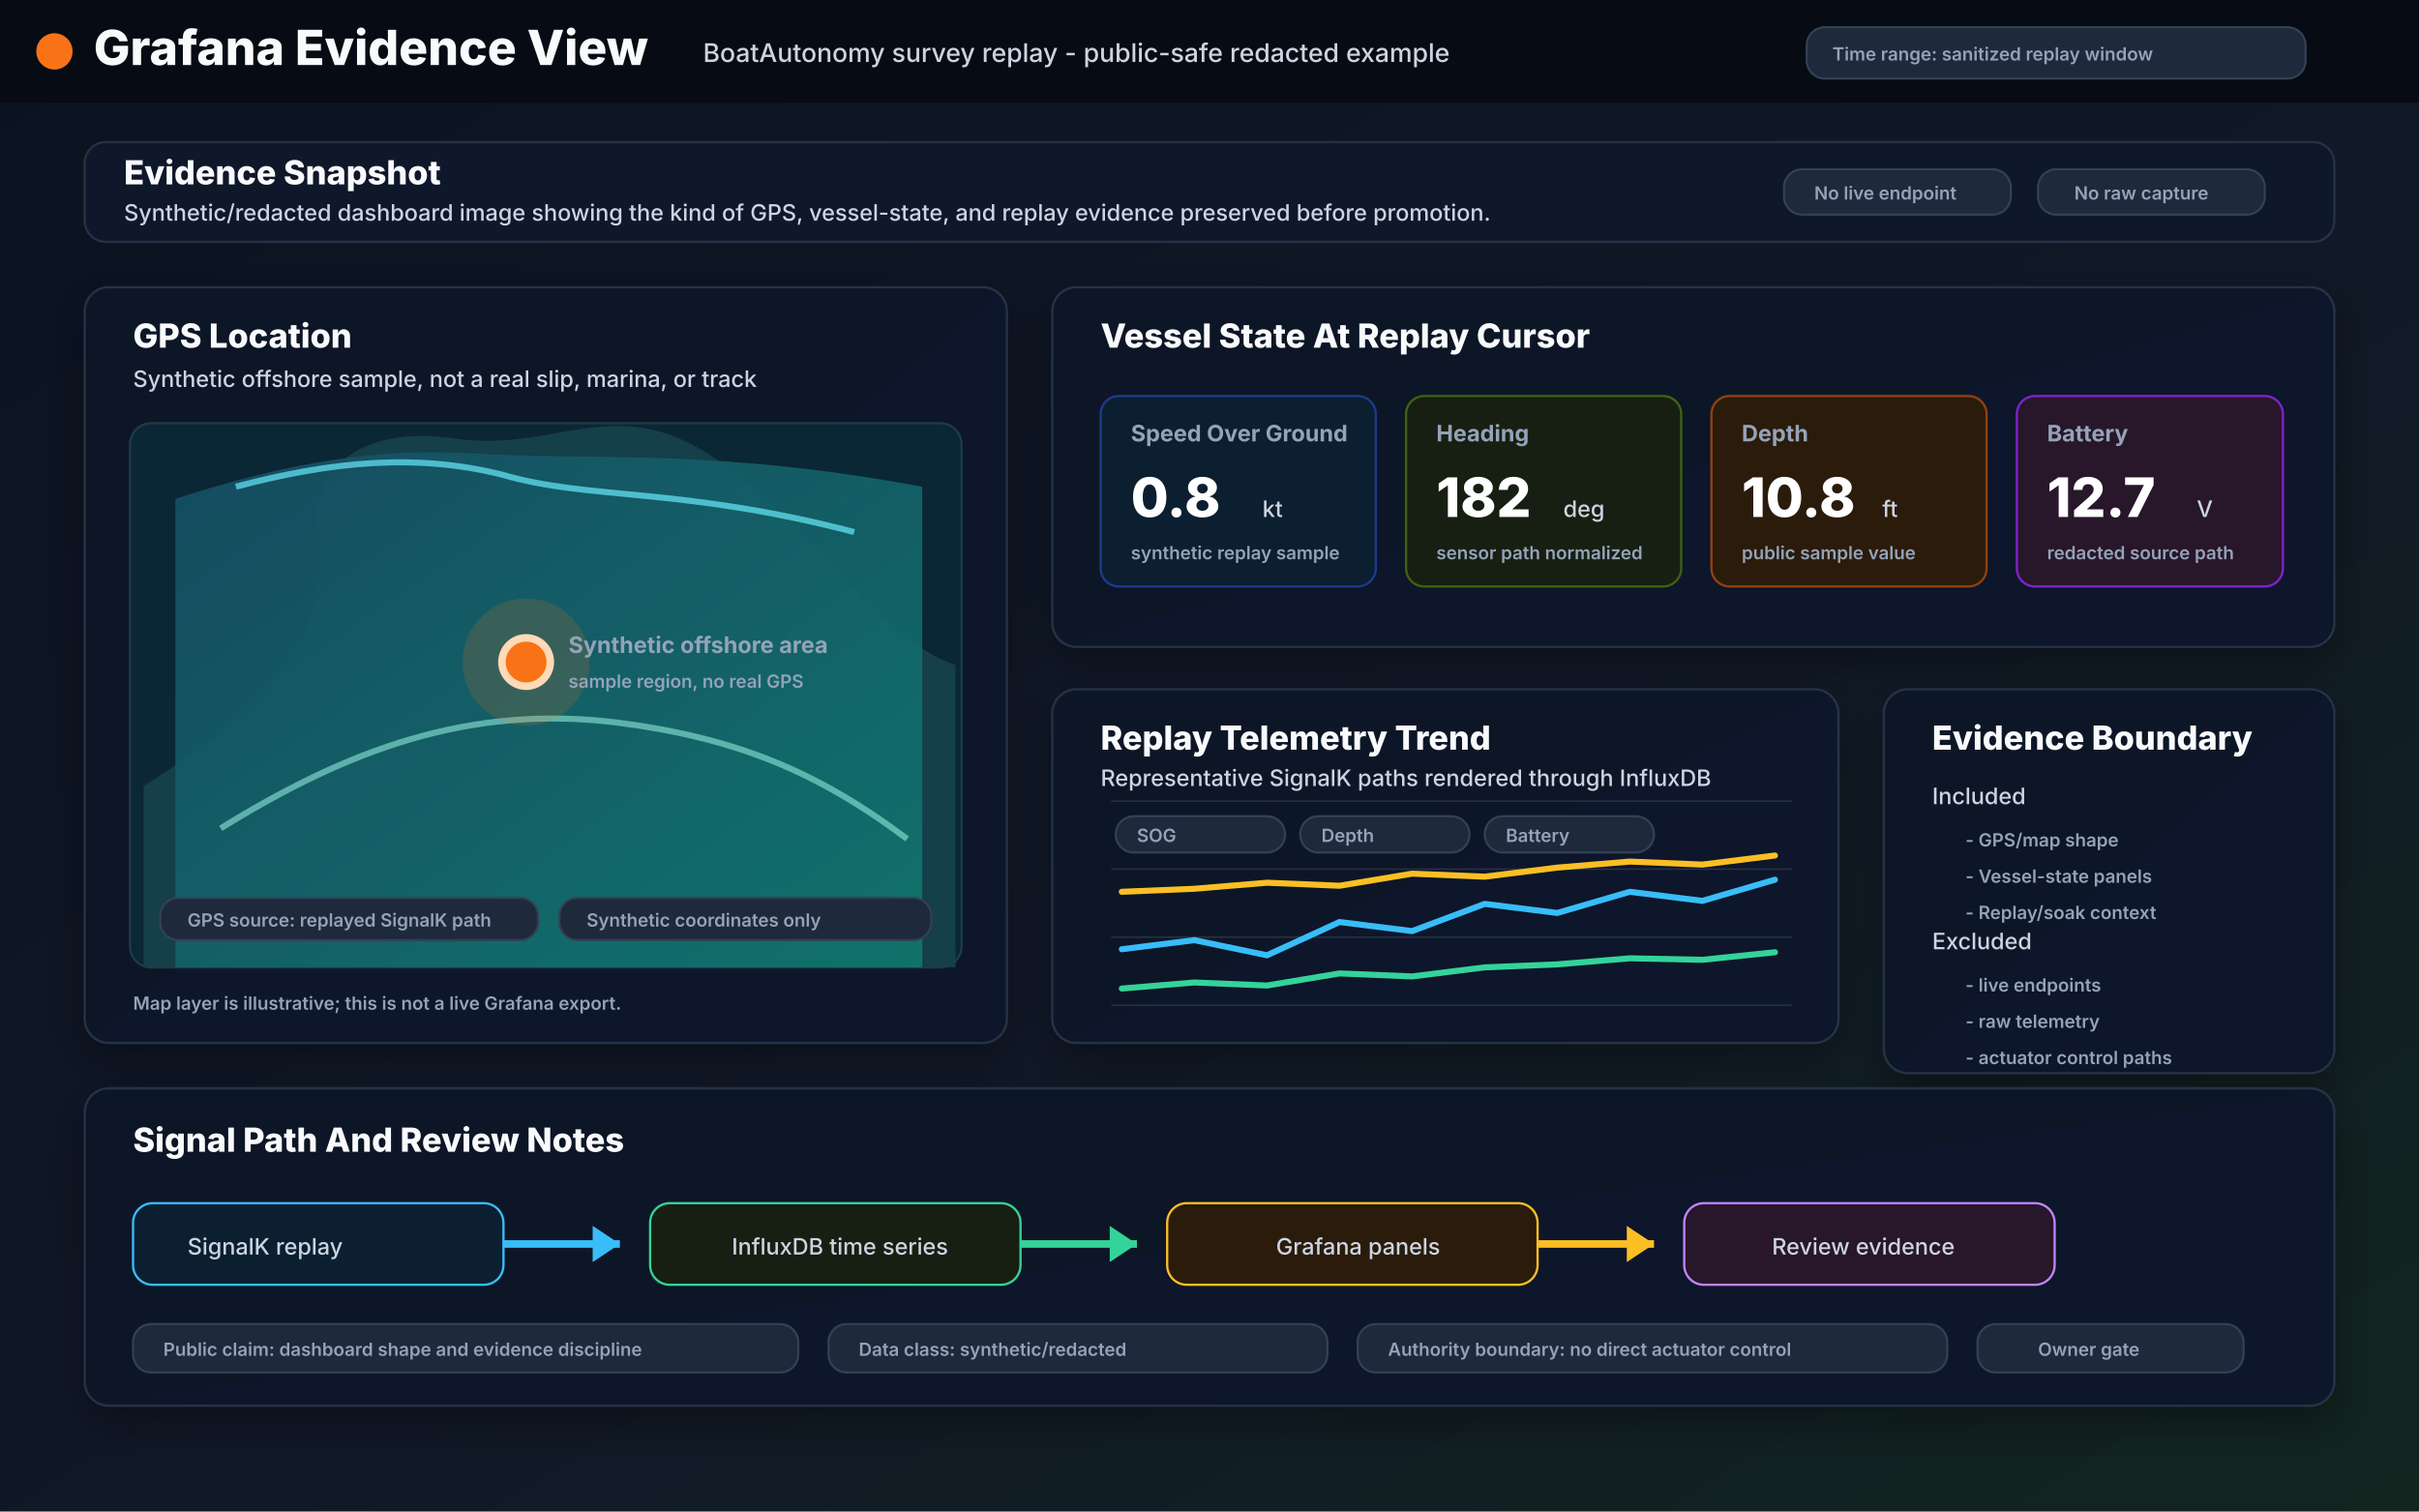
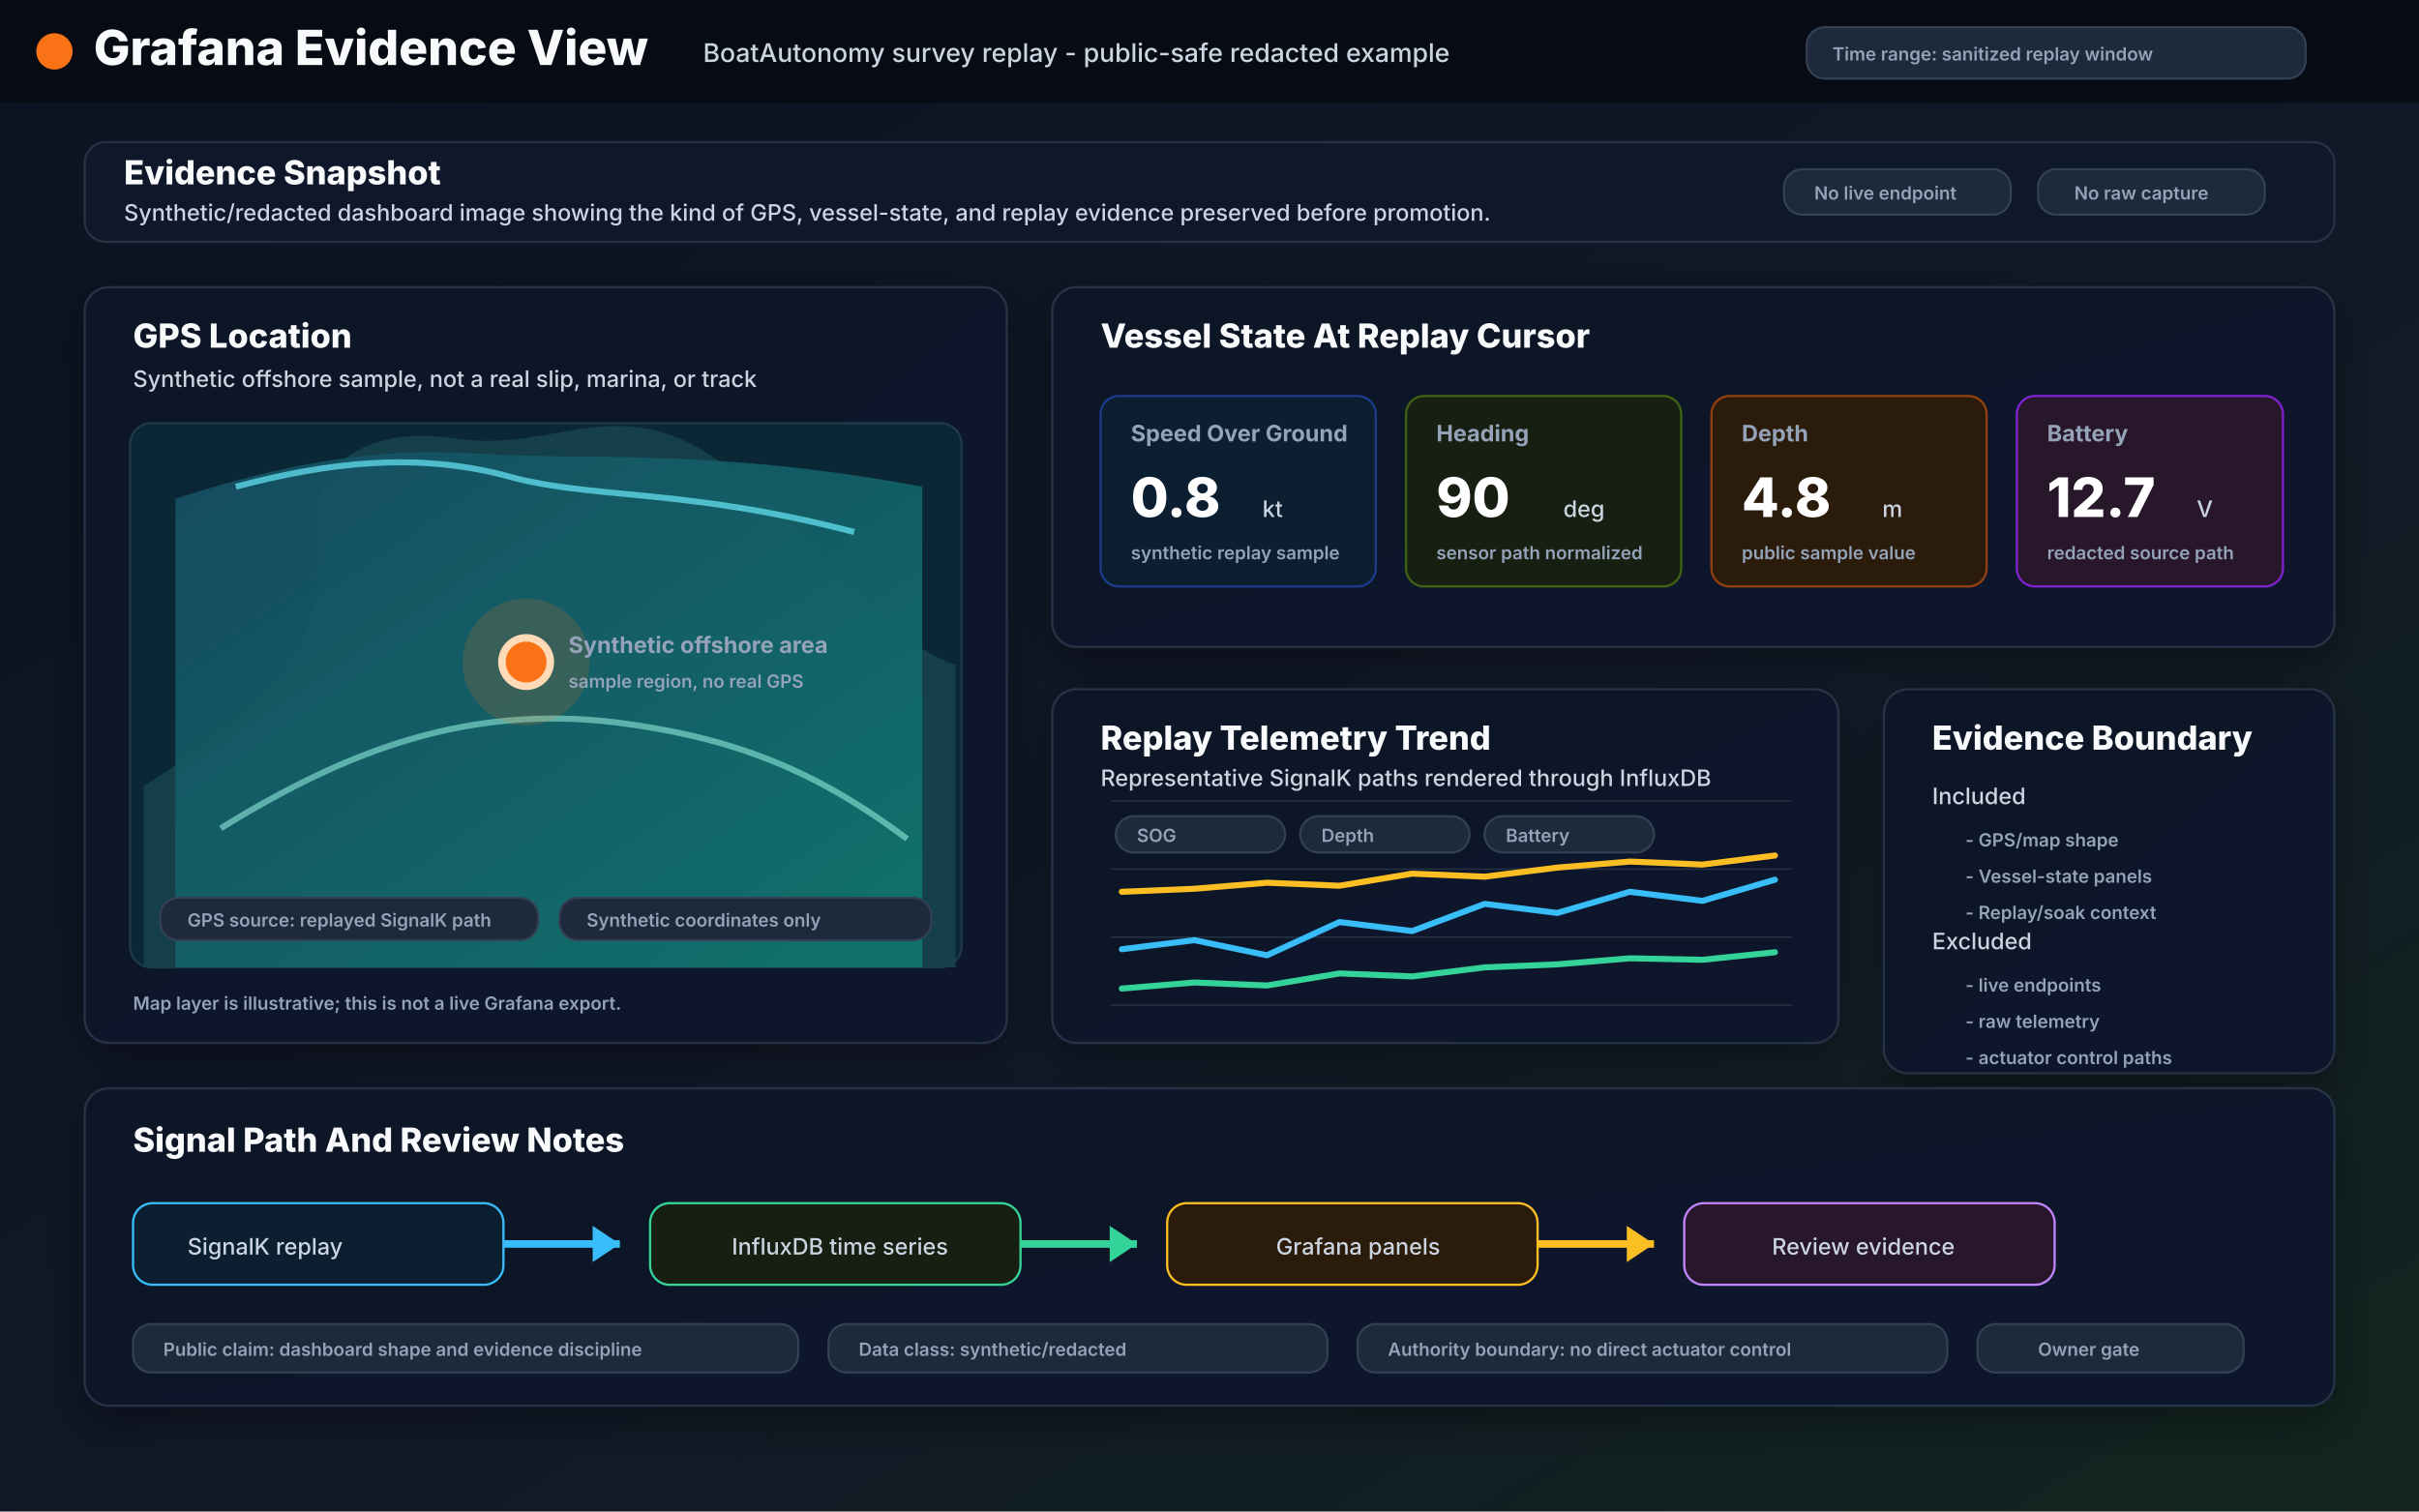
<svg xmlns="http://www.w3.org/2000/svg" width="1600" height="1000" viewBox="0 0 1600 1000" role="img" aria-labelledby="title desc">
  <defs>
    <linearGradient id="page" x1="0" y1="0" x2="1" y2="1">
      <stop offset="0" stop-color="#0b1220" />
      <stop offset="0.55" stop-color="#111827" />
      <stop offset="1" stop-color="#12251f" />
    </linearGradient>
    <linearGradient id="panel" x1="0" y1="0" x2="1" y2="1">
      <stop offset="0" stop-color="#111827" />
      <stop offset="1" stop-color="#0f172a" />
    </linearGradient>
    <linearGradient id="bay" x1="0" y1="0" x2="1" y2="1">
      <stop offset="0" stop-color="#164e63" />
      <stop offset="1" stop-color="#0f766e" />
    </linearGradient>
    <filter id="shadow" x="-20%" y="-20%" width="140%" height="140%">
      <feDropShadow dx="0" dy="10" stdDeviation="14" flood-color="#000000" flood-opacity="0.35" />
    </filter>
    <style>
      .title { font: 800 32px -apple-system, BlinkMacSystemFont, "Segoe UI", sans-serif; fill: #f8fafc; letter-spacing: 0; }
      .subtitle { font: 500 17px -apple-system, BlinkMacSystemFont, "Segoe UI", sans-serif; fill: #cbd5e1; letter-spacing: 0; }
      .panel-title { font: 800 22px -apple-system, BlinkMacSystemFont, "Segoe UI", sans-serif; fill: #f8fafc; letter-spacing: 0; }
      .label { font: 700 15px -apple-system, BlinkMacSystemFont, "Segoe UI", sans-serif; fill: #94a3b8; letter-spacing: 0; }
      .value { font: 800 36px -apple-system, BlinkMacSystemFont, "Segoe UI", sans-serif; fill: #ffffff; letter-spacing: 0; }
      .small { font: 500 15px -apple-system, BlinkMacSystemFont, "Segoe UI", sans-serif; fill: #cbd5e1; letter-spacing: 0; }
      .tiny { font: 600 12px -apple-system, BlinkMacSystemFont, "Segoe UI", sans-serif; fill: #94a3b8; letter-spacing: 0; }
      .chip { fill: #1e293b; stroke: #334155; stroke-width: 1.4; rx: 12; }
      .panel { fill: url(#panel); stroke: #263244; stroke-width: 1.5; rx: 16; filter: url(#shadow); }
      .grid { stroke: #263244; stroke-width: 1; }
      .line-a { fill: none; stroke: #38bdf8; stroke-width: 4; stroke-linecap: round; stroke-linejoin: round; }
      .line-b { fill: none; stroke: #fbbf24; stroke-width: 4; stroke-linecap: round; stroke-linejoin: round; }
      .line-c { fill: none; stroke: #34d399; stroke-width: 4; stroke-linecap: round; stroke-linejoin: round; }
    </style>
  </defs>
  <rect width="1600" height="1000" fill="url(#page)" />
  <rect x="0" y="0" width="1600" height="68" fill="#070b13" />
  <circle cx="36" cy="34" r="12" fill="#f97316" />
  <text x="62" y="43" class="title">Grafana Evidence View</text>
  <text x="465" y="41" class="subtitle">BoatAutonomy survey replay - public-safe redacted example</text>
  <rect x="1195" y="18" width="330" height="34" class="chip" />
  <text x="1212" y="40" class="tiny">Time range: sanitized replay window</text>
  <rect x="56" y="94" width="1488" height="66" rx="14" fill="#0f172a" stroke="#263244" stroke-width="1.5" />
  <text x="82" y="122" class="panel-title">Evidence Snapshot</text>
  <text x="82" y="146" class="small">Synthetic/redacted dashboard image showing the kind of GPS, vessel-state, and replay evidence preserved before promotion.</text>
  <rect x="1180" y="112" width="150" height="30" class="chip" />
  <text x="1200" y="132" class="tiny">No live endpoint</text>
  <rect x="1348" y="112" width="150" height="30" class="chip" />
  <text x="1372" y="132" class="tiny">No raw capture</text>
  <rect x="56" y="190" width="610" height="500" class="panel" />
  <text x="88" y="230" class="panel-title">GPS Location</text>
  <text x="88" y="256" class="small">Synthetic offshore sample, not a real slip, marina, or track</text>
  <rect x="86" y="280" width="550" height="360" rx="14" fill="#0b2635" stroke="#1e3a4a" stroke-width="1.5" />
  <path d="M95 520 C175 470 220 425 210 350 C206 305 245 282 300 290 C365 300 405 260 468 300 C540 346 575 420 632 440 L632 640 L95 640 Z" fill="#153f49" />
  <path d="M116 330 C190 306 250 296 314 300 C390 305 470 296 610 322 L610 640 L116 640 Z" fill="url(#bay)" opacity="0.92" />
  <path d="M156 322 C220 305 276 300 332 314 C390 331 450 322 565 352" stroke="#67e8f9" stroke-width="4" fill="none" opacity="0.7" />
  <path d="M146 548 C230 496 310 466 408 478 C486 488 540 510 600 555" stroke="#99f6e4" stroke-width="4" fill="none" opacity="0.55" />
  <circle cx="348" cy="438" r="16" fill="#f97316" stroke="#ffedd5" stroke-width="5" />
  <circle cx="348" cy="438" r="42" fill="#f97316" opacity="0.16" />
  <text x="376" y="432" class="label" fill="#e2e8f0">Synthetic offshore area</text>
  <text x="376" y="455" class="tiny">sample region, no real GPS</text>
  <rect x="106" y="594" width="250" height="28" class="chip" />
  <text x="124" y="613" class="tiny">GPS source: replayed SignalK path</text>
  <rect x="370" y="594" width="246" height="28" class="chip" />
  <text x="388" y="613" class="tiny">Synthetic coordinates only</text>
  <text x="88" y="668" class="tiny">Map layer is illustrative; this is not a live Grafana export.</text>
  <rect x="696" y="190" width="848" height="238" class="panel" />
  <text x="728" y="230" class="panel-title">Vessel State At Replay Cursor</text>
  <g>
    <rect x="728" y="262" width="182" height="126" rx="12" fill="#0b1f31" stroke="#1e3a8a" stroke-width="1.5" />
    <text x="748" y="292" class="label">Speed Over Ground</text>
    <text x="748" y="342" class="value">0.8</text>
    <text x="835" y="342" class="small">kt</text>
    <text x="748" y="370" class="tiny">synthetic replay sample</text>
  </g>
  <g>
    <rect x="930" y="262" width="182" height="126" rx="12" fill="#171f12" stroke="#3f6212" stroke-width="1.5" />
    <text x="950" y="292" class="label">Heading</text>
-     <text x="950" y="342" class="value">182</text>
+     <text x="950" y="342" class="value">90</text>
    <text x="1034" y="342" class="small">deg</text>
    <text x="950" y="370" class="tiny">sensor path normalized</text>
  </g>
  <g>
    <rect x="1132" y="262" width="182" height="126" rx="12" fill="#2a1b0b" stroke="#92400e" stroke-width="1.5" />
    <text x="1152" y="292" class="label">Depth</text>
-     <text x="1152" y="342" class="value">10.8</text>
-     <text x="1245" y="342" class="small">ft</text>
+     <text x="1152" y="342" class="value">4.8</text>
+     <text x="1245" y="342" class="small">m</text>
    <text x="1152" y="370" class="tiny">public sample value</text>
  </g>
  <g>
    <rect x="1334" y="262" width="176" height="126" rx="12" fill="#28162a" stroke="#7e22ce" stroke-width="1.5" />
    <text x="1354" y="292" class="label">Battery</text>
    <text x="1354" y="342" class="value">12.7</text>
    <text x="1453" y="342" class="small">V</text>
    <text x="1354" y="370" class="tiny">redacted source path</text>
  </g>
  <rect x="696" y="456" width="520" height="234" class="panel" />
  <text x="728" y="496" class="panel-title">Replay Telemetry Trend</text>
  <text x="728" y="520" class="small">Representative SignalK paths rendered through InfluxDB</text>
  <g>
    <line x1="735" y1="620" x2="1185" y2="620" class="grid" />
    <line x1="735" y1="575" x2="1185" y2="575" class="grid" />
    <line x1="735" y1="530" x2="1185" y2="530" class="grid" />
    <line x1="735" y1="665" x2="1185" y2="665" class="grid" />
    <polyline class="line-a" points="742,628 790,622 838,632 886,610 934,616 982,598 1030,604 1078,590 1126,596 1174,582" />
    <polyline class="line-b" points="742,590 790,588 838,584 886,586 934,578 982,580 1030,574 1078,570 1126,572 1174,566" />
    <polyline class="line-c" points="742,654 790,650 838,652 886,644 934,646 982,640 1030,638 1078,634 1126,635 1174,630" />
  </g>
  <rect x="738" y="540" width="112" height="24" class="chip" />
  <text x="752" y="557" class="tiny">SOG</text>
  <rect x="860" y="540" width="112" height="24" class="chip" />
  <text x="874" y="557" class="tiny">Depth</text>
  <rect x="982" y="540" width="112" height="24" class="chip" />
  <text x="996" y="557" class="tiny">Battery</text>
  <rect x="1246" y="456" width="298" height="254" class="panel" />
  <text x="1278" y="496" class="panel-title">Evidence Boundary</text>
  <text x="1278" y="532" class="small">Included</text>
  <text x="1300" y="560" class="tiny">- GPS/map shape</text>
  <text x="1300" y="584" class="tiny">- Vessel-state panels</text>
  <text x="1300" y="608" class="tiny">- Replay/soak context</text>
  <text x="1278" y="628" class="small">Excluded</text>
  <text x="1300" y="656" class="tiny">- live endpoints</text>
  <text x="1300" y="680" class="tiny">- raw telemetry</text>
  <text x="1300" y="704" class="tiny">- actuator control paths</text>
  <rect x="56" y="720" width="1488" height="210" class="panel" />
  <text x="88" y="762" class="panel-title">Signal Path And Review Notes</text>
  <rect x="88" y="796" width="245" height="54" rx="13" fill="#0b1f31" stroke="#38bdf8" stroke-width="1.5" />
  <text x="124" y="830" class="small">SignalK replay</text>
  <path d="M333 823 L410 823" stroke="#38bdf8" stroke-width="5" />
  <polygon points="410,823 392,811 392,835" fill="#38bdf8" />
  <rect x="430" y="796" width="245" height="54" rx="13" fill="#171f12" stroke="#34d399" stroke-width="1.5" />
  <text x="484" y="830" class="small">InfluxDB time series</text>
  <path d="M675 823 L752 823" stroke="#34d399" stroke-width="5" />
  <polygon points="752,823 734,811 734,835" fill="#34d399" />
  <rect x="772" y="796" width="245" height="54" rx="13" fill="#2a1b0b" stroke="#fbbf24" stroke-width="1.5" />
  <text x="844" y="830" class="small">Grafana panels</text>
  <path d="M1017 823 L1094 823" stroke="#fbbf24" stroke-width="5" />
  <polygon points="1094,823 1076,811 1076,835" fill="#fbbf24" />
  <rect x="1114" y="796" width="245" height="54" rx="13" fill="#28162a" stroke="#c084fc" stroke-width="1.5" />
  <text x="1172" y="830" class="small">Review evidence</text>
  <rect x="88" y="876" width="440" height="32" class="chip" />
  <text x="108" y="897" class="tiny">Public claim: dashboard shape and evidence discipline</text>
  <rect x="548" y="876" width="330" height="32" class="chip" />
  <text x="568" y="897" class="tiny">Data class: synthetic/redacted</text>
  <rect x="898" y="876" width="390" height="32" class="chip" />
  <text x="918" y="897" class="tiny">Authority boundary: no direct actuator control</text>
  <rect x="1308" y="876" width="176" height="32" class="chip" />
  <text x="1348" y="897" class="tiny">Owner gate</text>
</svg>
